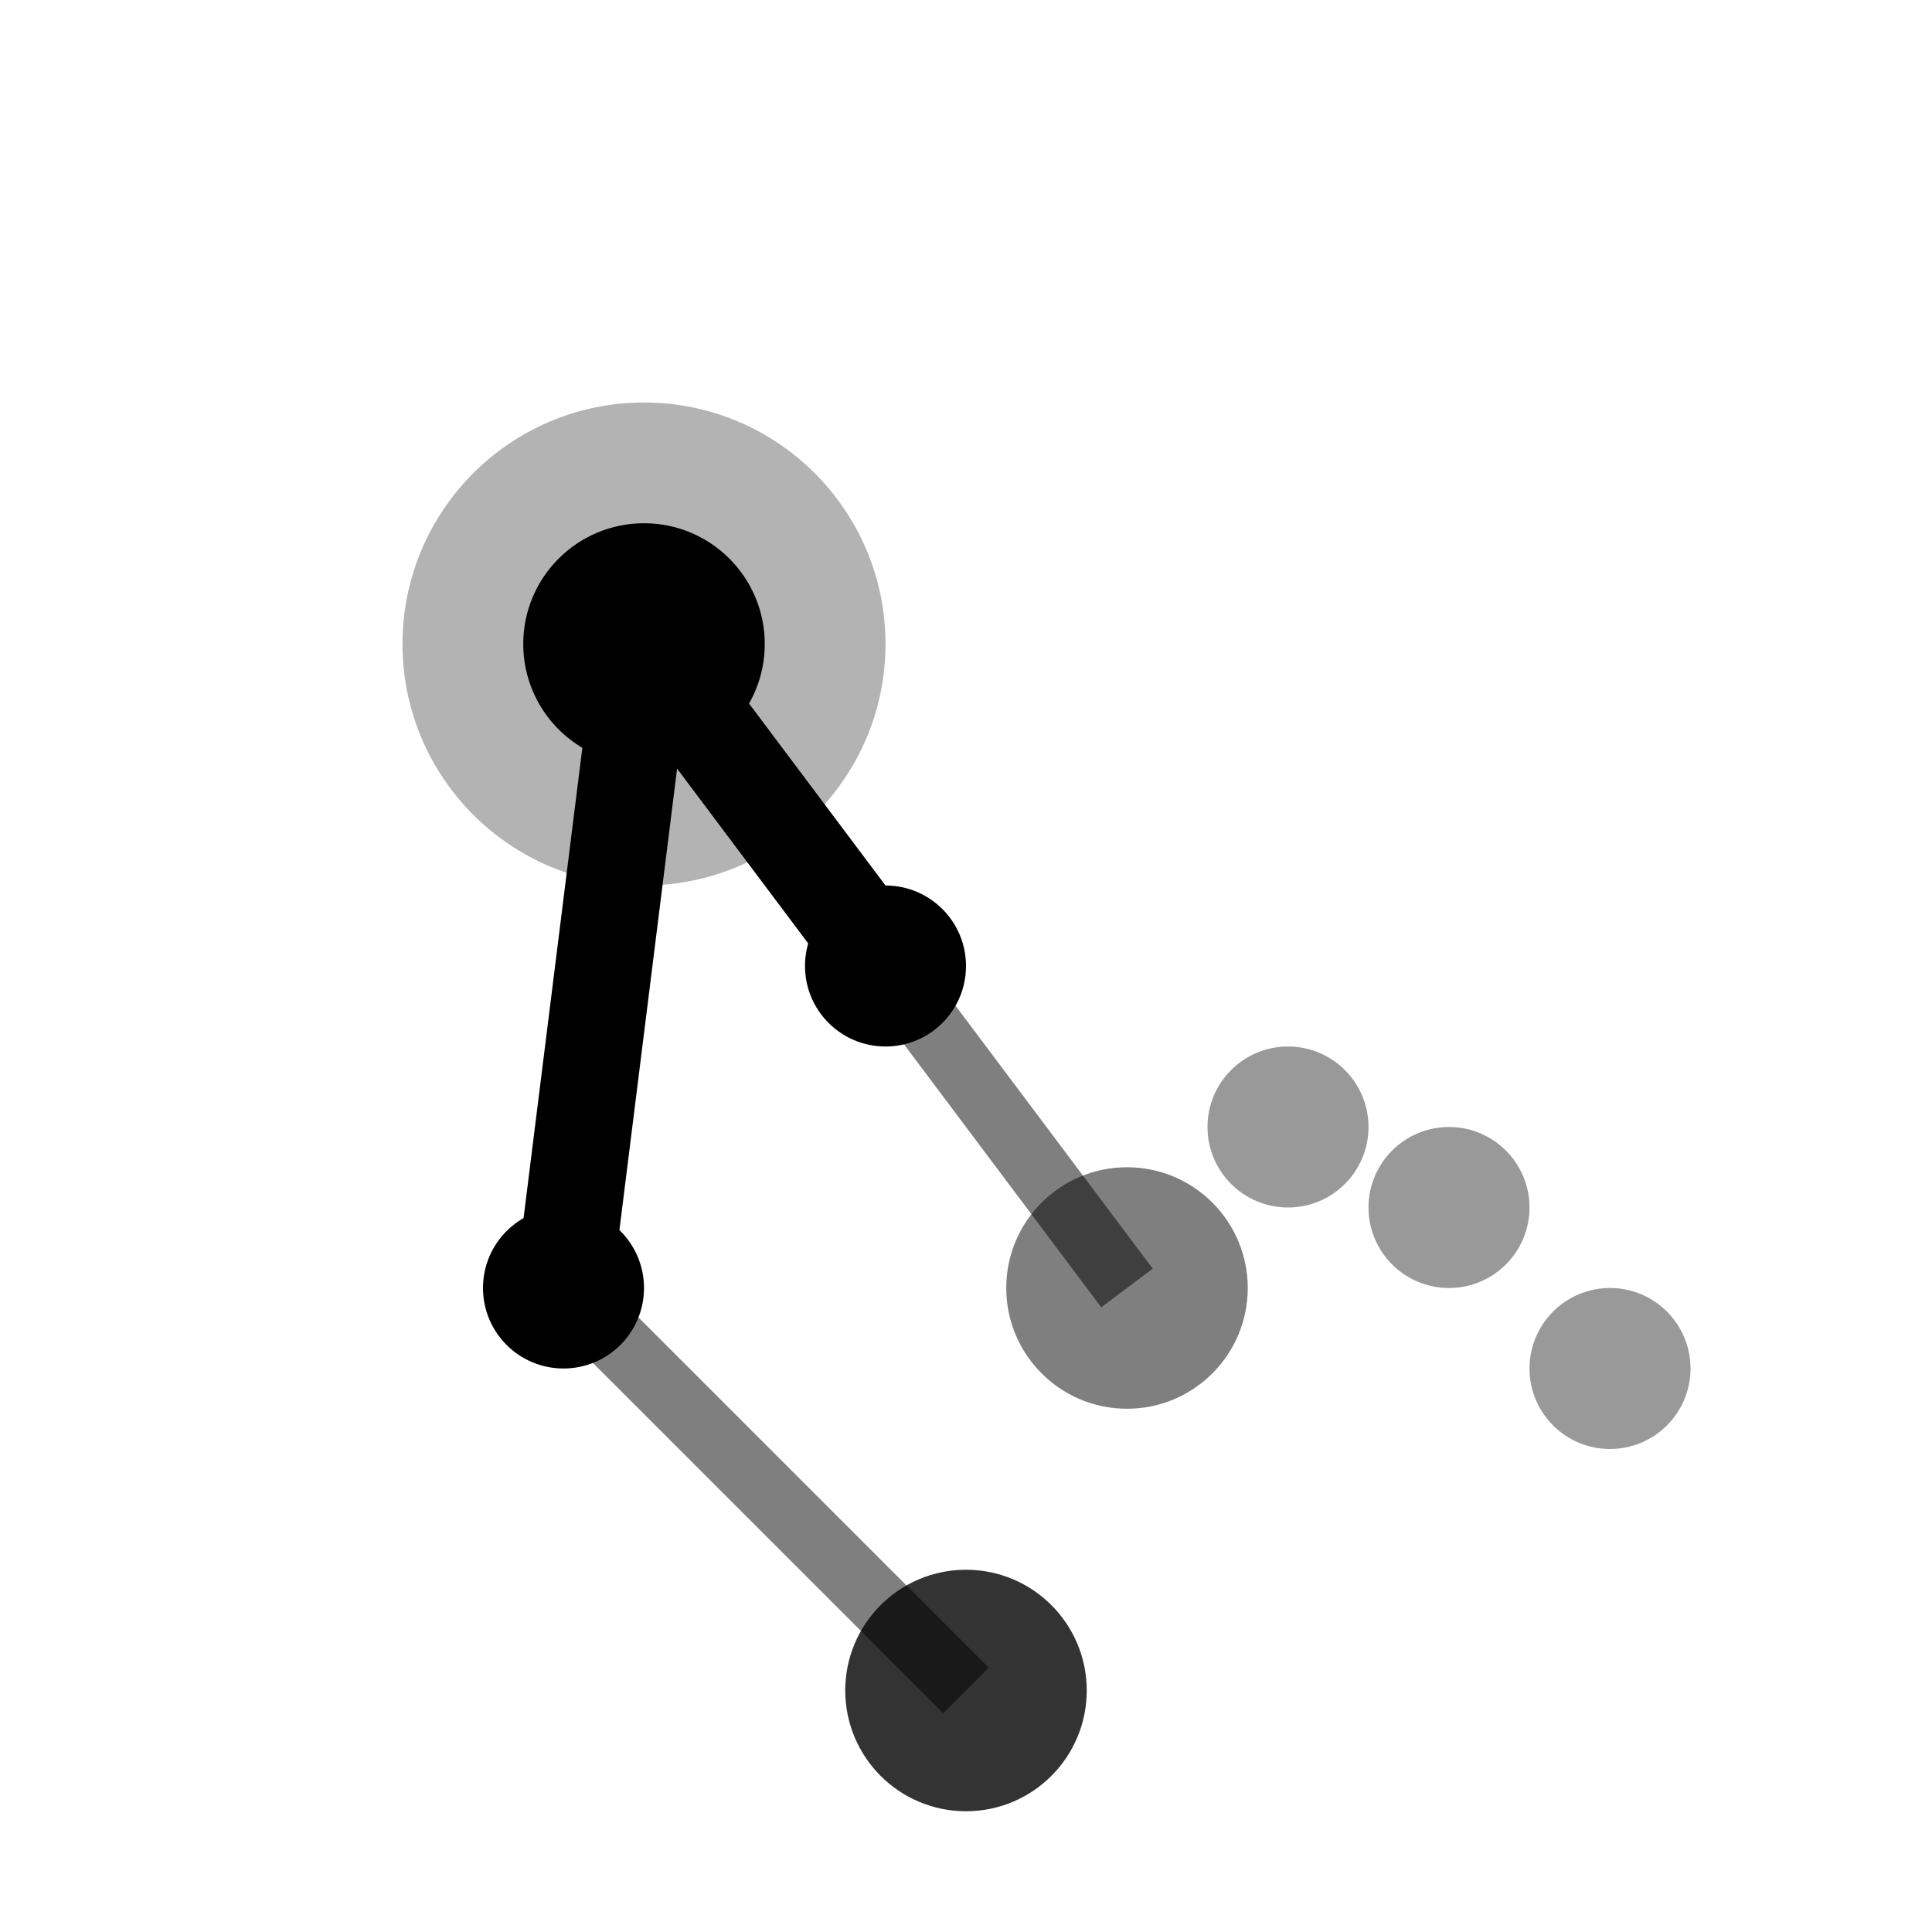
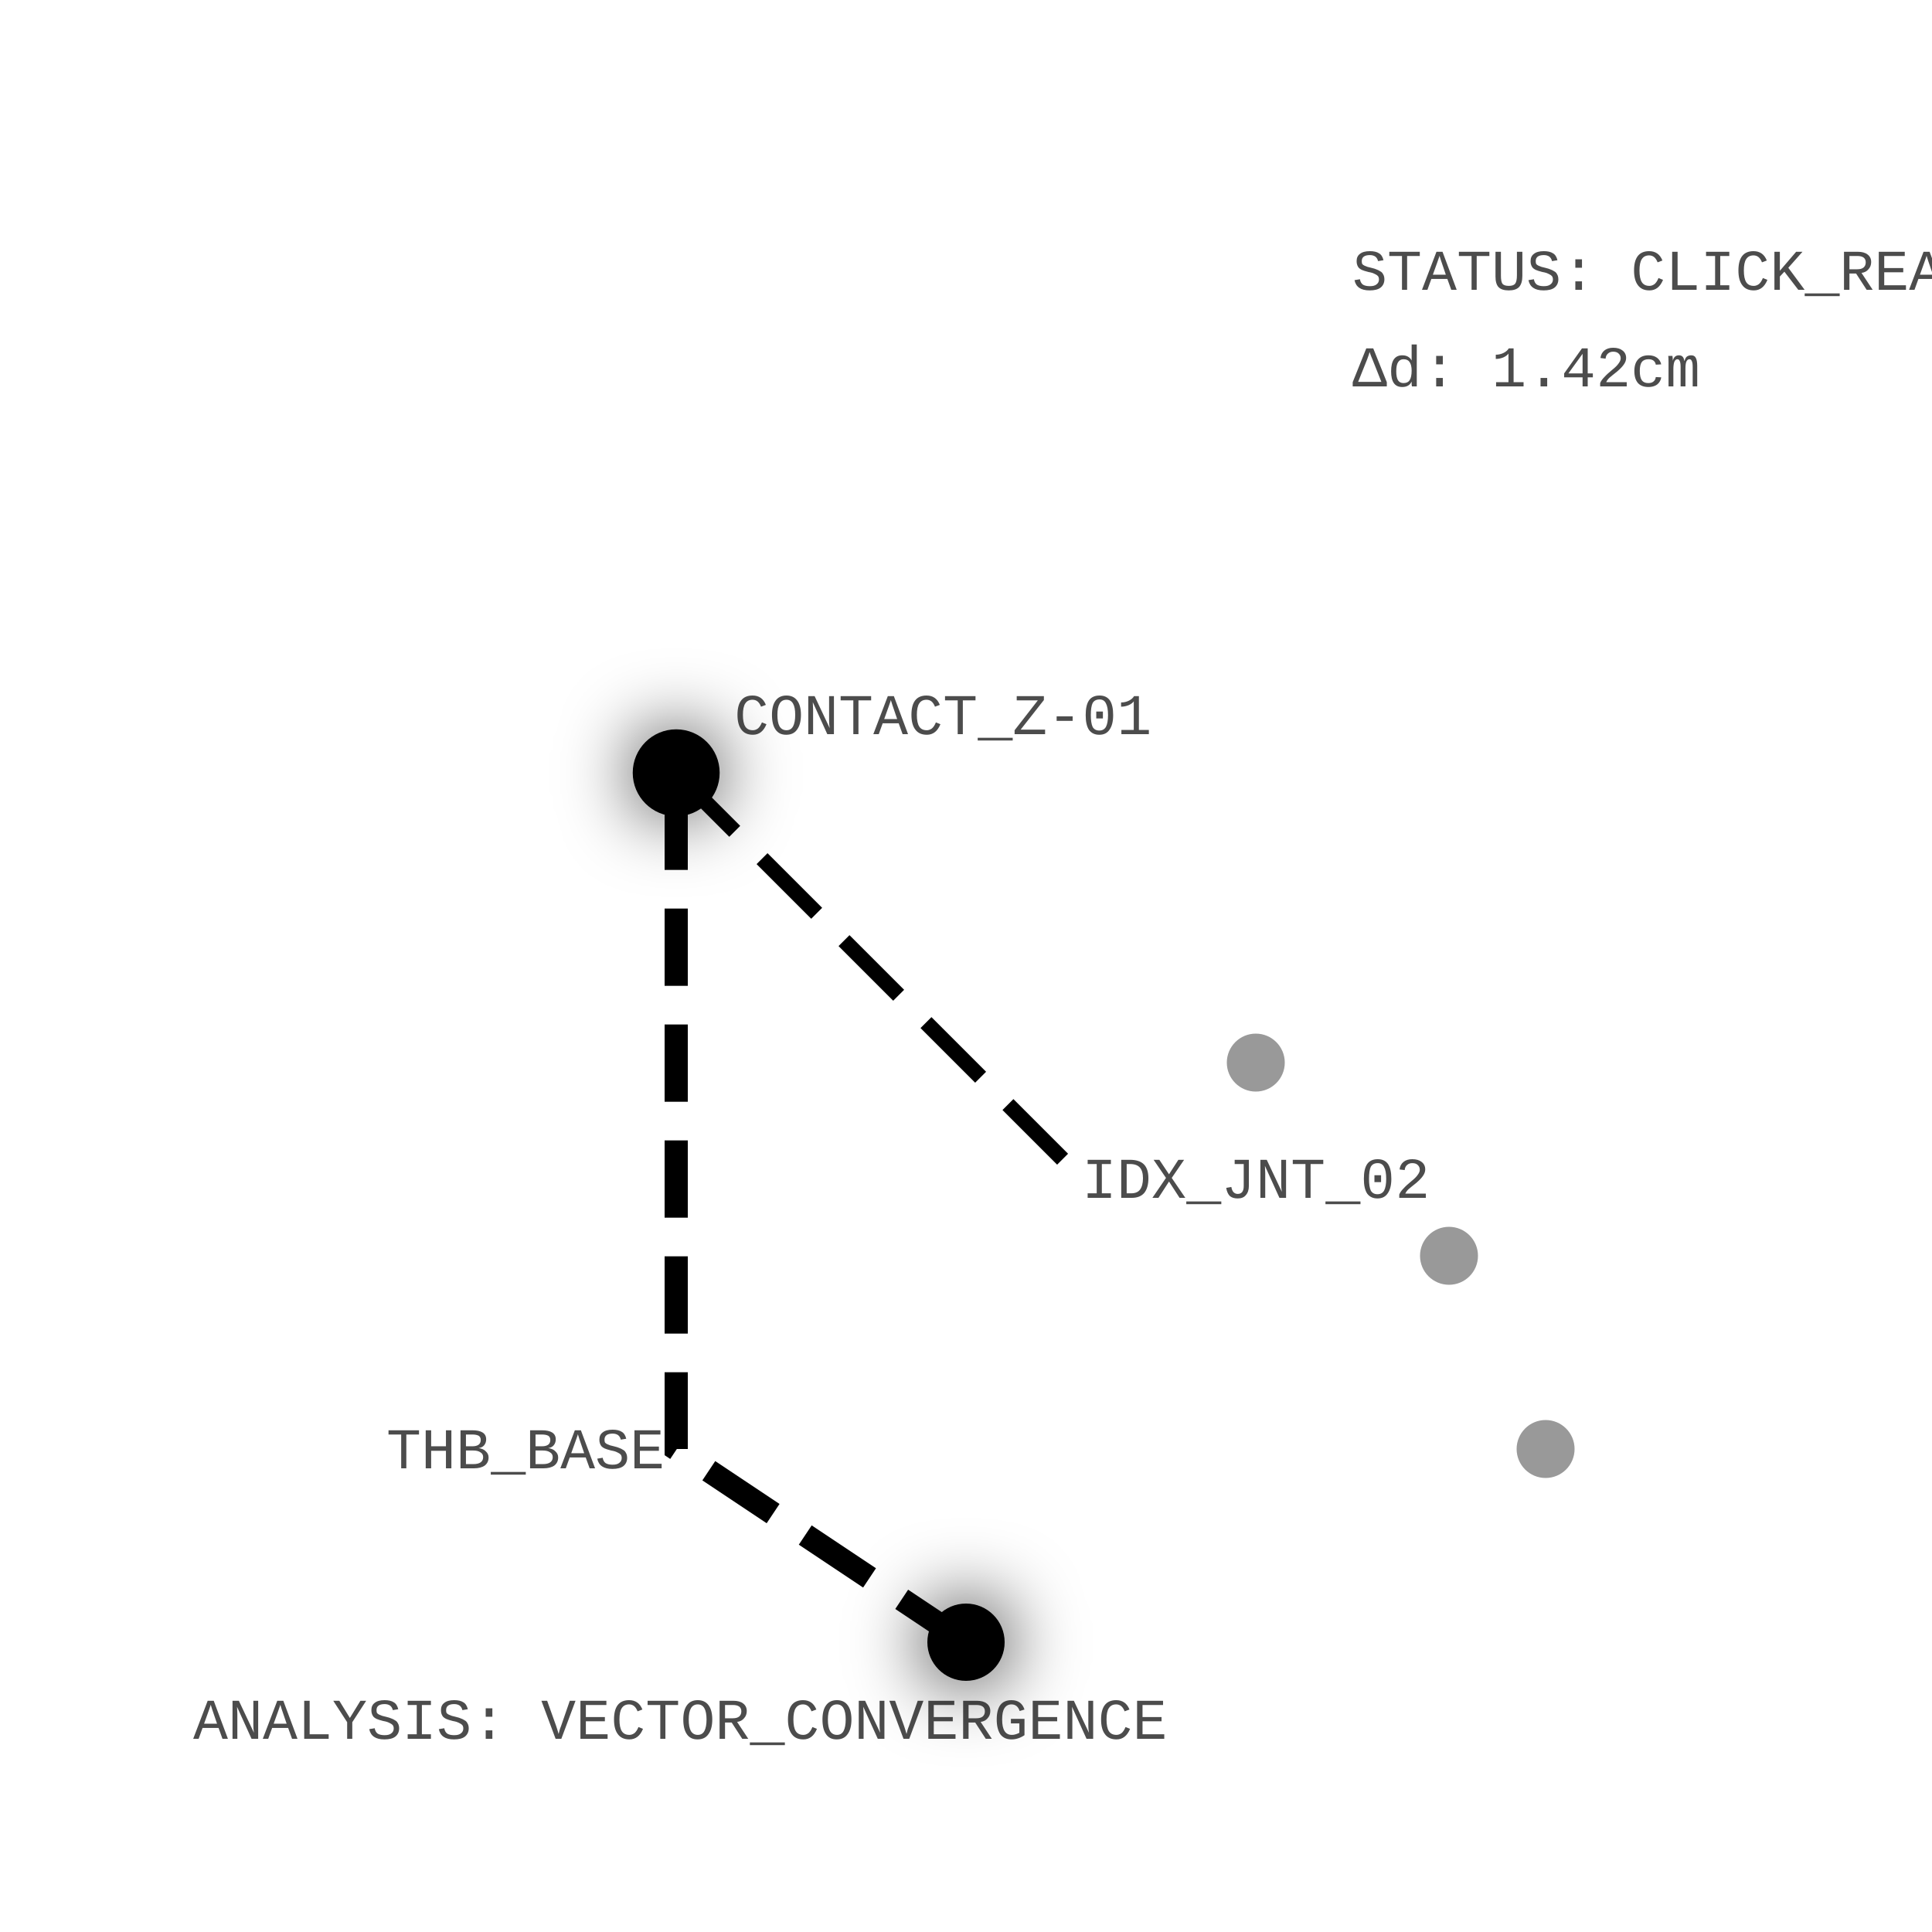
- <svg xmlns="http://www.w3.org/2000/svg" viewBox="0 0 24 24" fill="none">
-   <circle cx="12" cy="21" r="1.5" fill="currentColor" fill-opacity="0.8" />
-   <circle cx="14" cy="16" r="1.5" fill="currentColor" fill-opacity="0.5" />
-   <circle cx="8" cy="8" r="3" fill="currentColor" fill-opacity="0.3" />
-   <circle cx="8" cy="8" r="1.5" fill="currentColor" />
-   <line x1="14" y1="16" x2="11" y2="12" stroke="currentColor" stroke-width="0.8" stroke-opacity="0.5" />
-   <circle cx="11" cy="12" r="1" fill="currentColor" />
-   <line x1="11" y1="12" x2="8" y2="8" stroke="currentColor" stroke-width="1.2" />
-   <line x1="12" y1="21" x2="7" y2="16" stroke="currentColor" stroke-width="0.8" stroke-opacity="0.5" />
-   <circle cx="7" cy="16" r="1" fill="currentColor" />
-   <line x1="7" y1="16" x2="8" y2="8" stroke="currentColor" stroke-width="1.2" />
-   <circle cx="16" cy="14" r="1" fill="currentColor" fill-opacity="0.4" />
-   <circle cx="18" cy="15" r="1" fill="currentColor" fill-opacity="0.4" />
-   <circle cx="20" cy="17" r="1" fill="currentColor" fill-opacity="0.4" />
+ <svg xmlns="http://www.w3.org/2000/svg" viewBox="0 0 100 100" fill="none">
+   <style>
+     @keyframes flow { to { stroke-dashoffset: -20; } }
+     .bone { stroke-dasharray: 4 2; animation: flow 1s linear infinite; }
+     .hud-text { font-family: 'Courier New', monospace; font-size: 3px; fill: currentColor; opacity: 0.7; }
+     .node { filter: drop-shadow(0 0 2px currentColor); }
+     .pulse { animation: p 2s ease-out infinite; }
+     @keyframes p { 0% { r: 2; opacity: 1; } 100% { r: 8; opacity: 0; } }
+   </style>
+   <text x="70" y="15" class="hud-text">STATUS: CLICK_READY</text>
+   <text x="70" y="20" class="hud-text">Δd: 1.42cm</text>
+   <text x="10" y="90" class="hud-text">ANALYSIS: VECTOR_CONVERGENCE</text>
+   <circle cx="50" cy="85" r="2" class="node" fill="currentColor" />
+   <circle cx="35" cy="40" r="2" class="pulse" stroke="currentColor" stroke-width="0.5" />
+   <circle cx="35" cy="40" r="2" class="node" fill="currentColor" />
+   <text x="38" y="38" class="hud-text">CONTACT_Z-01</text>
+   <path d="M55 60 L45 50 L35 40" stroke="currentColor" stroke-width="0.8" class="bone" />
+   <text x="56" y="62" class="hud-text">IDX_JNT_02</text>
+   <path d="M50 85 L35 75 L35 40" stroke="currentColor" stroke-width="1.2" class="bone" />
+   <text x="20" y="76" class="hud-text">THB_BASE</text>
+   <circle cx="65" cy="55" r="1.5" fill="currentColor" opacity="0.4" />
+   <circle cx="75" cy="65" r="1.5" fill="currentColor" opacity="0.4" />
+   <circle cx="80" cy="75" r="1.5" fill="currentColor" opacity="0.4" />
</svg>
